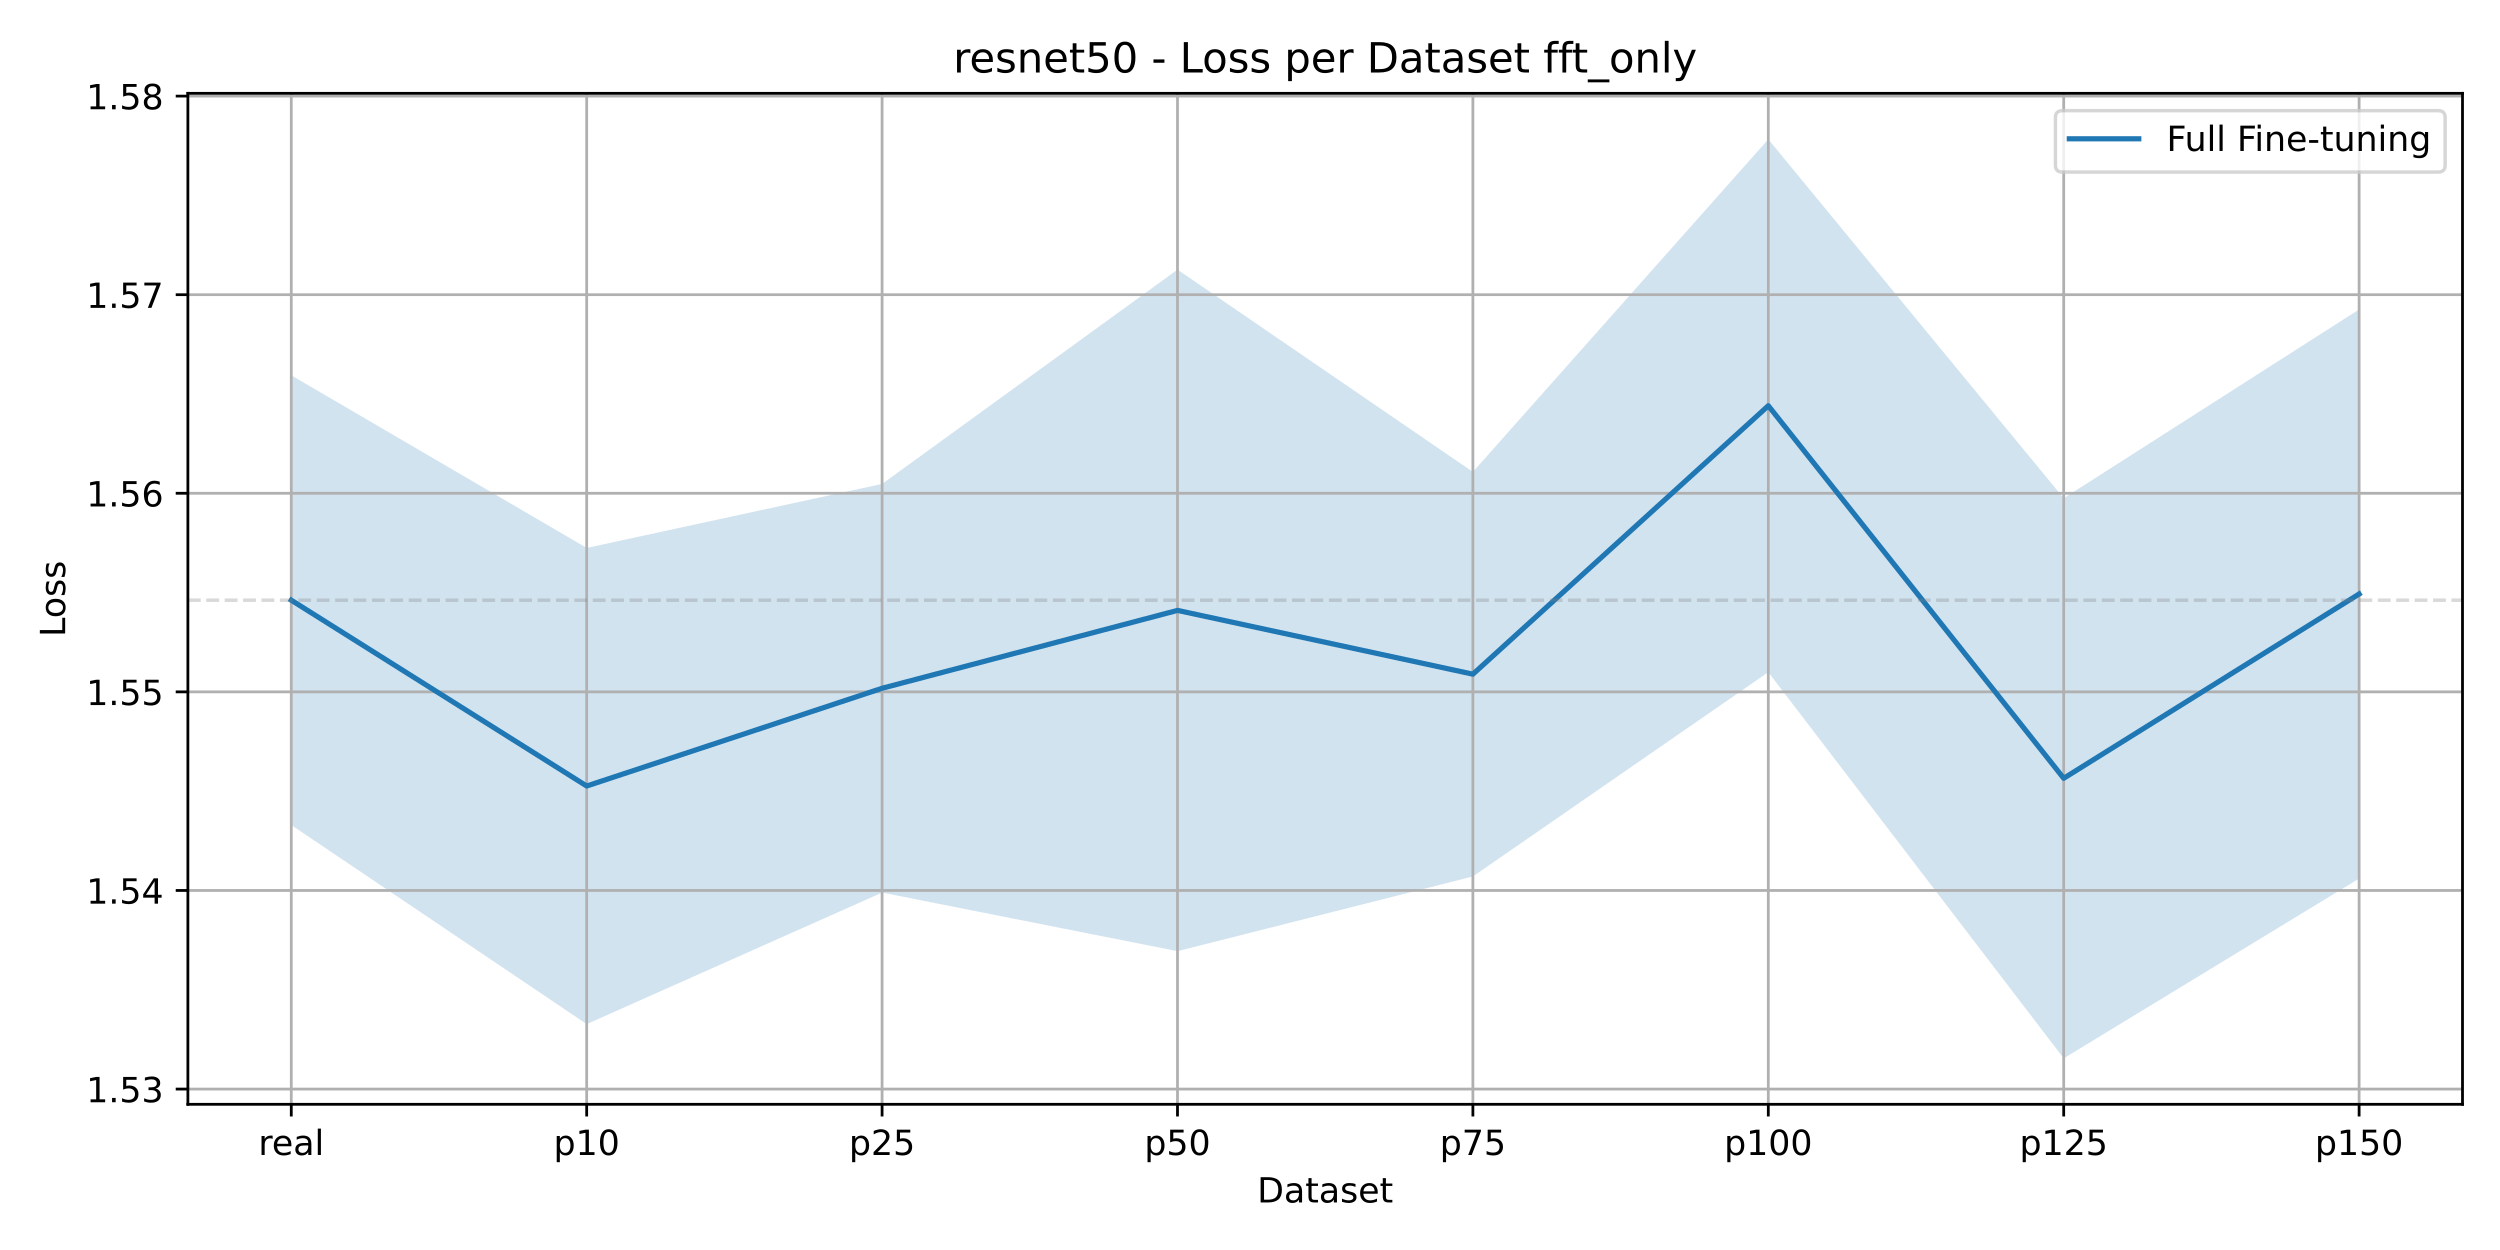
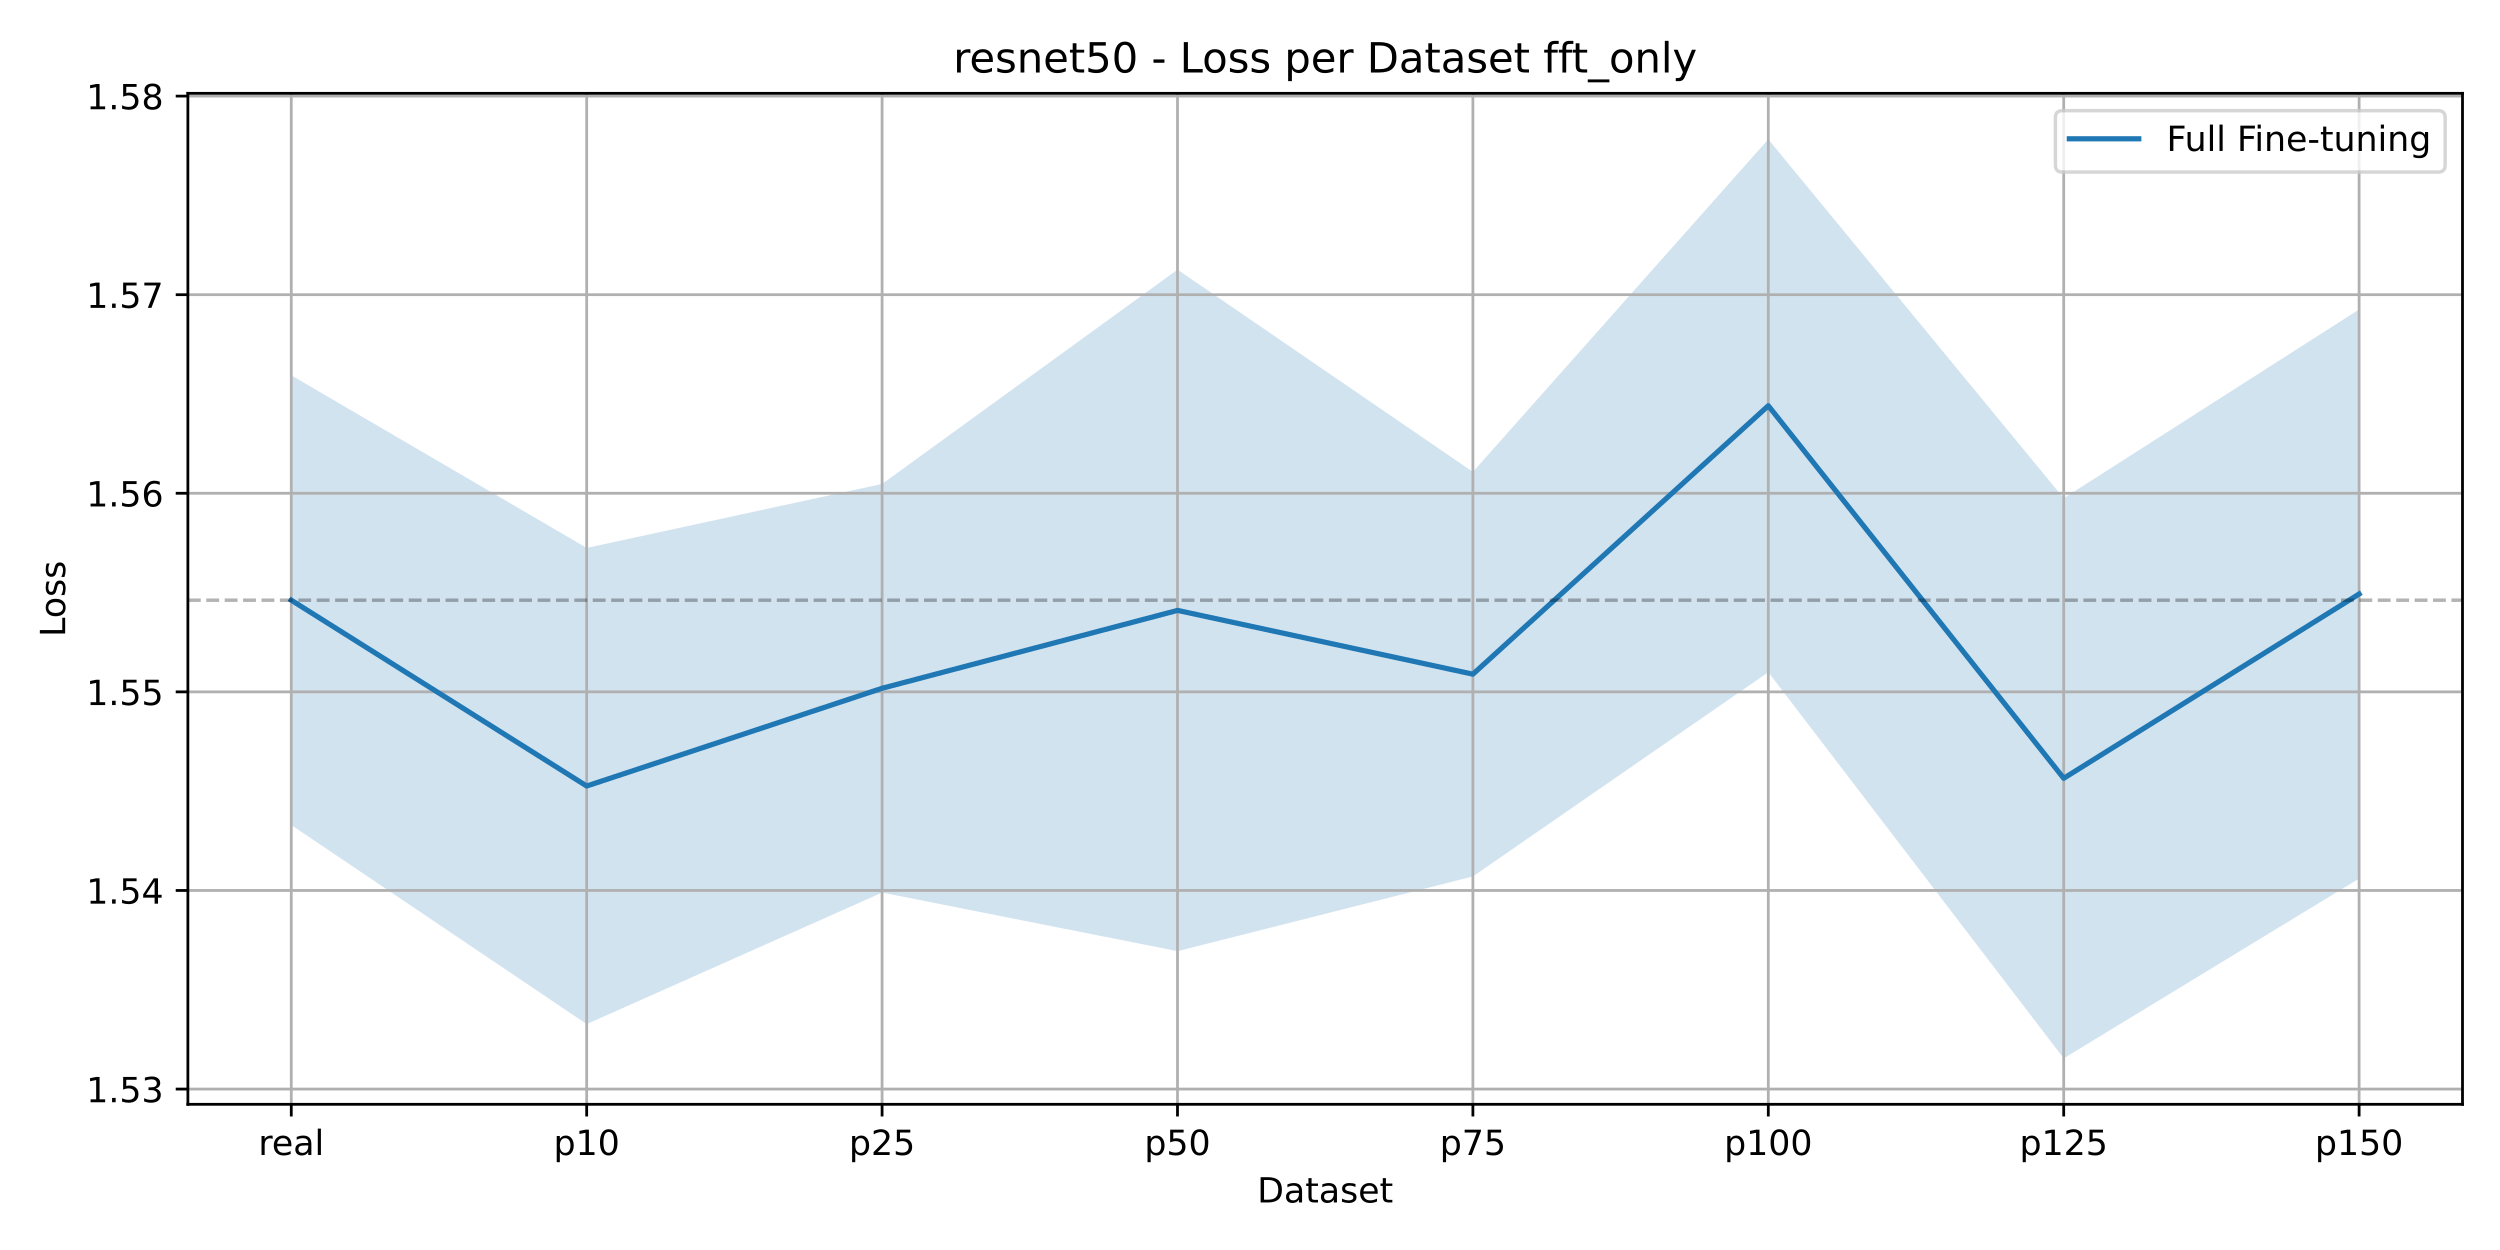
<svg xmlns="http://www.w3.org/2000/svg" xmlns:xlink="http://www.w3.org/1999/xlink" width="720pt" height="360pt" viewBox="0 0 720 360" version="1.1">
  <defs>
    <style type="text/css">*{stroke-linejoin: round; stroke-linecap: butt}</style>
  </defs>
  <g id="figure_1">
    <g id="patch_1">
      <path d="M 0 360  L 720 360  L 720 0  L 0 0  z " style="fill: #ffffff" />
    </g>
    <g id="axes_1">
      <g id="patch_2">
        <path d="M 54.11 318.04  L 709.2 318.04  L 709.2 26.88  L 54.11 26.88  z " style="fill: #ffffff" />
      </g>
      <g id="FillBetweenPolyCollection_1">
-         <path d="M 83.887 108.097  L 83.887 237.612  L 168.963 294.946  L 254.04 257.065  L 339.117 273.939  L 424.193 252.418  L 509.27 193.589  L 594.347 304.805  L 679.423 253.021  L 679.423 89.114  L 679.423 89.114  L 594.347 143.49  L 509.27 40.115  L 424.193 135.908  L 339.117 77.65  L 254.04 139.372  L 168.963 157.802  L 83.887 108.097  z " clip-path="url(#p32c1f73a90)" style="fill: #1f77b4; fill-opacity: 0.2" />
+         <path d="M 83.887 108.097  L 83.887 237.612  L 168.963 294.946  L 254.04 257.065  L 339.117 273.939  L 424.193 252.418  L 509.27 193.589  L 594.347 304.805  L 679.423 253.021  L 679.423 89.114  L 679.423 89.114  L 594.347 143.49  L 509.27 40.115  L 424.193 135.908  L 339.117 77.65  L 254.04 139.372  L 168.963 157.802  L 83.887 108.097  z " clip-path="url(#pfd8bf592e1)" style="fill: #1f77b4; fill-opacity: 0.2" />
      </g>
      <g id="matplotlib.axis_1">
        <g id="xtick_1">
          <g id="line2d_1">
-             <path d="M 83.887 318.04  L 83.887 26.88  " clip-path="url(#p32c1f73a90)" style="fill: none; stroke: #b0b0b0; stroke-width: 0.8; stroke-linecap: square" />
+             <path d="M 83.887 318.04  L 83.887 26.88  " clip-path="url(#pfd8bf592e1)" style="fill: none; stroke: #b0b0b0; stroke-width: 0.8; stroke-linecap: square" />
          </g>
          <g id="line2d_2">
            <defs>
-               <path id="m18069c3a94" d="M 0 0  L 0 3.5  " style="stroke: #000000; stroke-width: 0.8" />
+               <path id="m200a6dd848" d="M 0 0  L 0 3.5  " style="stroke: #000000; stroke-width: 0.8" />
            </defs>
            <g>
-               <use xlink:href="#m18069c3a94" x="83.887" y="318.04" style="stroke: #000000; stroke-width: 0.8" />
+               <use xlink:href="#m200a6dd848" x="83.887" y="318.04" style="stroke: #000000; stroke-width: 0.8" />
            </g>
          </g>
          <g id="text_1">
            <g transform="translate(74.41416 332.6384) scale(0.1 -0.1)">
              <defs>
                <path id="DejaVuSans-72" d="M 2631 2963  Q 2534 3019 2420 3045  Q 2306 3072 2169 3072  Q 1681 3072 1420 2755  Q 1159 2438 1159 1844  L 1159 0  L 581 0  L 581 3500  L 1159 3500  L 1159 2956  Q 1341 3275 1631 3429  Q 1922 3584 2338 3584  Q 2397 3584 2469 3576  Q 2541 3569 2628 3553  L 2631 2963  z " transform="scale(0.015625)" />
                <path id="DejaVuSans-65" d="M 3597 1894  L 3597 1613  L 953 1613  Q 991 1019 1311 708  Q 1631 397 2203 397  Q 2534 397 2845 478  Q 3156 559 3463 722  L 3463 178  Q 3153 47 2828 -22  Q 2503 -91 2169 -91  Q 1331 -91 842 396  Q 353 884 353 1716  Q 353 2575 817 3079  Q 1281 3584 2069 3584  Q 2775 3584 3186 3129  Q 3597 2675 3597 1894  z M 3022 2063  Q 3016 2534 2758 2815  Q 2500 3097 2075 3097  Q 1594 3097 1305 2825  Q 1016 2553 972 2059  L 3022 2063  z " transform="scale(0.015625)" />
                <path id="DejaVuSans-61" d="M 2194 1759  Q 1497 1759 1228 1600  Q 959 1441 959 1056  Q 959 750 1161 570  Q 1363 391 1709 391  Q 2188 391 2477 730  Q 2766 1069 2766 1631  L 2766 1759  L 2194 1759  z M 3341 1997  L 3341 0  L 2766 0  L 2766 531  Q 2569 213 2275 61  Q 1981 -91 1556 -91  Q 1019 -91 701 211  Q 384 513 384 1019  Q 384 1609 779 1909  Q 1175 2209 1959 2209  L 2766 2209  L 2766 2266  Q 2766 2663 2505 2880  Q 2244 3097 1772 3097  Q 1472 3097 1187 3025  Q 903 2953 641 2809  L 641 3341  Q 956 3463 1253 3523  Q 1550 3584 1831 3584  Q 2591 3584 2966 3190  Q 3341 2797 3341 1997  z " transform="scale(0.015625)" />
                <path id="DejaVuSans-6c" d="M 603 4863  L 1178 4863  L 1178 0  L 603 0  L 603 4863  z " transform="scale(0.015625)" />
              </defs>
              <use xlink:href="#DejaVuSans-72" />
              <use xlink:href="#DejaVuSans-65" transform="translate(38.86328 0)" />
              <use xlink:href="#DejaVuSans-61" transform="translate(100.3867 0)" />
              <use xlink:href="#DejaVuSans-6c" transform="translate(161.666 0)" />
            </g>
          </g>
        </g>
        <g id="xtick_2">
          <g id="line2d_3">
-             <path d="M 168.963 318.04  L 168.963 26.88  " clip-path="url(#p32c1f73a90)" style="fill: none; stroke: #b0b0b0; stroke-width: 0.8; stroke-linecap: square" />
+             <path d="M 168.963 318.04  L 168.963 26.88  " clip-path="url(#pfd8bf592e1)" style="fill: none; stroke: #b0b0b0; stroke-width: 0.8; stroke-linecap: square" />
          </g>
          <g id="line2d_4">
            <g>
-               <use xlink:href="#m18069c3a94" x="168.963" y="318.04" style="stroke: #000000; stroke-width: 0.8" />
+               <use xlink:href="#m200a6dd848" x="168.963" y="318.04" style="stroke: #000000; stroke-width: 0.8" />
            </g>
          </g>
          <g id="text_2">
            <g transform="translate(159.4267 332.6384) scale(0.1 -0.1)">
              <defs>
                <path id="DejaVuSans-70" d="M 1159 525  L 1159 -1331  L 581 -1331  L 581 3500  L 1159 3500  L 1159 2969  Q 1341 3281 1617 3432  Q 1894 3584 2278 3584  Q 2916 3584 3314 3078  Q 3713 2572 3713 1747  Q 3713 922 3314 415  Q 2916 -91 2278 -91  Q 1894 -91 1617 61  Q 1341 213 1159 525  z M 3116 1747  Q 3116 2381 2855 2742  Q 2594 3103 2138 3103  Q 1681 3103 1420 2742  Q 1159 2381 1159 1747  Q 1159 1113 1420 752  Q 1681 391 2138 391  Q 2594 391 2855 752  Q 3116 1113 3116 1747  z " transform="scale(0.015625)" />
                <path id="DejaVuSans-31" d="M 794 531  L 1825 531  L 1825 4091  L 703 3866  L 703 4441  L 1819 4666  L 2450 4666  L 2450 531  L 3481 531  L 3481 0  L 794 0  L 794 531  z " transform="scale(0.015625)" />
                <path id="DejaVuSans-30" d="M 2034 4250  Q 1547 4250 1301 3770  Q 1056 3291 1056 2328  Q 1056 1369 1301 889  Q 1547 409 2034 409  Q 2525 409 2770 889  Q 3016 1369 3016 2328  Q 3016 3291 2770 3770  Q 2525 4250 2034 4250  z M 2034 4750  Q 2819 4750 3233 4129  Q 3647 3509 3647 2328  Q 3647 1150 3233 529  Q 2819 -91 2034 -91  Q 1250 -91 836 529  Q 422 1150 422 2328  Q 422 3509 836 4129  Q 1250 4750 2034 4750  z " transform="scale(0.015625)" />
              </defs>
              <use xlink:href="#DejaVuSans-70" />
              <use xlink:href="#DejaVuSans-31" transform="translate(63.47656 0)" />
              <use xlink:href="#DejaVuSans-30" transform="translate(127.0996 0)" />
            </g>
          </g>
        </g>
        <g id="xtick_3">
          <g id="line2d_5">
-             <path d="M 254.04 318.04  L 254.04 26.88  " clip-path="url(#p32c1f73a90)" style="fill: none; stroke: #b0b0b0; stroke-width: 0.8; stroke-linecap: square" />
+             <path d="M 254.04 318.04  L 254.04 26.88  " clip-path="url(#pfd8bf592e1)" style="fill: none; stroke: #b0b0b0; stroke-width: 0.8; stroke-linecap: square" />
          </g>
          <g id="line2d_6">
            <g>
-               <use xlink:href="#m18069c3a94" x="254.04" y="318.04" style="stroke: #000000; stroke-width: 0.8" />
+               <use xlink:href="#m200a6dd848" x="254.04" y="318.04" style="stroke: #000000; stroke-width: 0.8" />
            </g>
          </g>
          <g id="text_3">
            <g transform="translate(244.5033 332.6384) scale(0.1 -0.1)">
              <defs>
                <path id="DejaVuSans-32" d="M 1228 531  L 3431 531  L 3431 0  L 469 0  L 469 531  Q 828 903 1448 1529  Q 2069 2156 2228 2338  Q 2531 2678 2651 2914  Q 2772 3150 2772 3378  Q 2772 3750 2511 3984  Q 2250 4219 1831 4219  Q 1534 4219 1204 4116  Q 875 4013 500 3803  L 500 4441  Q 881 4594 1212 4672  Q 1544 4750 1819 4750  Q 2544 4750 2975 4387  Q 3406 4025 3406 3419  Q 3406 3131 3298 2873  Q 3191 2616 2906 2266  Q 2828 2175 2409 1742  Q 1991 1309 1228 531  z " transform="scale(0.015625)" />
                <path id="DejaVuSans-35" d="M 691 4666  L 3169 4666  L 3169 4134  L 1269 4134  L 1269 2991  Q 1406 3038 1543 3061  Q 1681 3084 1819 3084  Q 2600 3084 3056 2656  Q 3513 2228 3513 1497  Q 3513 744 3044 326  Q 2575 -91 1722 -91  Q 1428 -91 1123 -41  Q 819 9 494 109  L 494 744  Q 775 591 1075 516  Q 1375 441 1709 441  Q 2250 441 2565 725  Q 2881 1009 2881 1497  Q 2881 1984 2565 2268  Q 2250 2553 1709 2553  Q 1456 2553 1204 2497  Q 953 2441 691 2322  L 691 4666  z " transform="scale(0.015625)" />
              </defs>
              <use xlink:href="#DejaVuSans-70" />
              <use xlink:href="#DejaVuSans-32" transform="translate(63.47656 0)" />
              <use xlink:href="#DejaVuSans-35" transform="translate(127.0996 0)" />
            </g>
          </g>
        </g>
        <g id="xtick_4">
          <g id="line2d_7">
-             <path d="M 339.117 318.04  L 339.117 26.88  " clip-path="url(#p32c1f73a90)" style="fill: none; stroke: #b0b0b0; stroke-width: 0.8; stroke-linecap: square" />
+             <path d="M 339.117 318.04  L 339.117 26.88  " clip-path="url(#pfd8bf592e1)" style="fill: none; stroke: #b0b0b0; stroke-width: 0.8; stroke-linecap: square" />
          </g>
          <g id="line2d_8">
            <g>
-               <use xlink:href="#m18069c3a94" x="339.117" y="318.04" style="stroke: #000000; stroke-width: 0.8" />
+               <use xlink:href="#m200a6dd848" x="339.117" y="318.04" style="stroke: #000000; stroke-width: 0.8" />
            </g>
          </g>
          <g id="text_4">
            <g transform="translate(329.58 332.6384) scale(0.1 -0.1)">
              <use xlink:href="#DejaVuSans-70" />
              <use xlink:href="#DejaVuSans-35" transform="translate(63.47656 0)" />
              <use xlink:href="#DejaVuSans-30" transform="translate(127.0996 0)" />
            </g>
          </g>
        </g>
        <g id="xtick_5">
          <g id="line2d_9">
-             <path d="M 424.193 318.04  L 424.193 26.88  " clip-path="url(#p32c1f73a90)" style="fill: none; stroke: #b0b0b0; stroke-width: 0.8; stroke-linecap: square" />
+             <path d="M 424.193 318.04  L 424.193 26.88  " clip-path="url(#pfd8bf592e1)" style="fill: none; stroke: #b0b0b0; stroke-width: 0.8; stroke-linecap: square" />
          </g>
          <g id="line2d_10">
            <g>
-               <use xlink:href="#m18069c3a94" x="424.193" y="318.04" style="stroke: #000000; stroke-width: 0.8" />
+               <use xlink:href="#m200a6dd848" x="424.193" y="318.04" style="stroke: #000000; stroke-width: 0.8" />
            </g>
          </g>
          <g id="text_5">
            <g transform="translate(414.6566 332.6384) scale(0.1 -0.1)">
              <defs>
                <path id="DejaVuSans-37" d="M 525 4666  L 3525 4666  L 3525 4397  L 1831 0  L 1172 0  L 2766 4134  L 525 4134  L 525 4666  z " transform="scale(0.015625)" />
              </defs>
              <use xlink:href="#DejaVuSans-70" />
              <use xlink:href="#DejaVuSans-37" transform="translate(63.47656 0)" />
              <use xlink:href="#DejaVuSans-35" transform="translate(127.0996 0)" />
            </g>
          </g>
        </g>
        <g id="xtick_6">
          <g id="line2d_11">
-             <path d="M 509.27 318.04  L 509.27 26.88  " clip-path="url(#p32c1f73a90)" style="fill: none; stroke: #b0b0b0; stroke-width: 0.8; stroke-linecap: square" />
+             <path d="M 509.27 318.04  L 509.27 26.88  " clip-path="url(#pfd8bf592e1)" style="fill: none; stroke: #b0b0b0; stroke-width: 0.8; stroke-linecap: square" />
          </g>
          <g id="line2d_12">
            <g>
-               <use xlink:href="#m18069c3a94" x="509.27" y="318.04" style="stroke: #000000; stroke-width: 0.8" />
+               <use xlink:href="#m200a6dd848" x="509.27" y="318.04" style="stroke: #000000; stroke-width: 0.8" />
            </g>
          </g>
          <g id="text_6">
            <g transform="translate(496.552 332.6384) scale(0.1 -0.1)">
              <use xlink:href="#DejaVuSans-70" />
              <use xlink:href="#DejaVuSans-31" transform="translate(63.47656 0)" />
              <use xlink:href="#DejaVuSans-30" transform="translate(127.0996 0)" />
              <use xlink:href="#DejaVuSans-30" transform="translate(190.7227 0)" />
            </g>
          </g>
        </g>
        <g id="xtick_7">
          <g id="line2d_13">
-             <path d="M 594.347 318.04  L 594.347 26.88  " clip-path="url(#p32c1f73a90)" style="fill: none; stroke: #b0b0b0; stroke-width: 0.8; stroke-linecap: square" />
+             <path d="M 594.347 318.04  L 594.347 26.88  " clip-path="url(#pfd8bf592e1)" style="fill: none; stroke: #b0b0b0; stroke-width: 0.8; stroke-linecap: square" />
          </g>
          <g id="line2d_14">
            <g>
-               <use xlink:href="#m18069c3a94" x="594.347" y="318.04" style="stroke: #000000; stroke-width: 0.8" />
+               <use xlink:href="#m200a6dd848" x="594.347" y="318.04" style="stroke: #000000; stroke-width: 0.8" />
            </g>
          </g>
          <g id="text_7">
            <g transform="translate(581.6286 332.6384) scale(0.1 -0.1)">
              <use xlink:href="#DejaVuSans-70" />
              <use xlink:href="#DejaVuSans-31" transform="translate(63.47656 0)" />
              <use xlink:href="#DejaVuSans-32" transform="translate(127.0996 0)" />
              <use xlink:href="#DejaVuSans-35" transform="translate(190.7227 0)" />
            </g>
          </g>
        </g>
        <g id="xtick_8">
          <g id="line2d_15">
-             <path d="M 679.423 318.04  L 679.423 26.88  " clip-path="url(#p32c1f73a90)" style="fill: none; stroke: #b0b0b0; stroke-width: 0.8; stroke-linecap: square" />
+             <path d="M 679.423 318.04  L 679.423 26.88  " clip-path="url(#pfd8bf592e1)" style="fill: none; stroke: #b0b0b0; stroke-width: 0.8; stroke-linecap: square" />
          </g>
          <g id="line2d_16">
            <g>
-               <use xlink:href="#m18069c3a94" x="679.423" y="318.04" style="stroke: #000000; stroke-width: 0.8" />
+               <use xlink:href="#m200a6dd848" x="679.423" y="318.04" style="stroke: #000000; stroke-width: 0.8" />
            </g>
          </g>
          <g id="text_8">
            <g transform="translate(666.7052 332.6384) scale(0.1 -0.1)">
              <use xlink:href="#DejaVuSans-70" />
              <use xlink:href="#DejaVuSans-31" transform="translate(63.47656 0)" />
              <use xlink:href="#DejaVuSans-35" transform="translate(127.0996 0)" />
              <use xlink:href="#DejaVuSans-30" transform="translate(190.7227 0)" />
            </g>
          </g>
        </g>
        <g id="text_9">
          <g transform="translate(362.0753 346.3166) scale(0.1 -0.1)">
            <defs>
              <path id="DejaVuSans-44" d="M 1259 4147  L 1259 519  L 2022 519  Q 2988 519 3436 956  Q 3884 1394 3884 2338  Q 3884 3275 3436 3711  Q 2988 4147 2022 4147  L 1259 4147  z M 628 4666  L 1925 4666  Q 3281 4666 3915 4102  Q 4550 3538 4550 2338  Q 4550 1131 3912 565  Q 3275 0 1925 0  L 628 0  L 628 4666  z " transform="scale(0.015625)" />
              <path id="DejaVuSans-74" d="M 1172 4494  L 1172 3500  L 2356 3500  L 2356 3053  L 1172 3053  L 1172 1153  Q 1172 725 1289 603  Q 1406 481 1766 481  L 2356 481  L 2356 0  L 1766 0  Q 1100 0 847 248  Q 594 497 594 1153  L 594 3053  L 172 3053  L 172 3500  L 594 3500  L 594 4494  L 1172 4494  z " transform="scale(0.015625)" />
              <path id="DejaVuSans-73" d="M 2834 3397  L 2834 2853  Q 2591 2978 2328 3040  Q 2066 3103 1784 3103  Q 1356 3103 1142 2972  Q 928 2841 928 2578  Q 928 2378 1081 2264  Q 1234 2150 1697 2047  L 1894 2003  Q 2506 1872 2764 1633  Q 3022 1394 3022 966  Q 3022 478 2636 193  Q 2250 -91 1575 -91  Q 1294 -91 989 -36  Q 684 19 347 128  L 347 722  Q 666 556 975 473  Q 1284 391 1588 391  Q 1994 391 2212 530  Q 2431 669 2431 922  Q 2431 1156 2273 1281  Q 2116 1406 1581 1522  L 1381 1569  Q 847 1681 609 1914  Q 372 2147 372 2553  Q 372 3047 722 3315  Q 1072 3584 1716 3584  Q 2034 3584 2315 3537  Q 2597 3491 2834 3397  z " transform="scale(0.015625)" />
            </defs>
            <use xlink:href="#DejaVuSans-44" />
            <use xlink:href="#DejaVuSans-61" transform="translate(77.00195 0)" />
            <use xlink:href="#DejaVuSans-74" transform="translate(138.2812 0)" />
            <use xlink:href="#DejaVuSans-61" transform="translate(177.4902 0)" />
            <use xlink:href="#DejaVuSans-73" transform="translate(238.7695 0)" />
            <use xlink:href="#DejaVuSans-65" transform="translate(290.8691 0)" />
            <use xlink:href="#DejaVuSans-74" transform="translate(352.3926 0)" />
          </g>
        </g>
      </g>
      <g id="matplotlib.axis_2">
        <g id="ytick_1">
          <g id="line2d_17">
-             <path d="M 54.11 313.645  L 709.2 313.645  " clip-path="url(#p32c1f73a90)" style="fill: none; stroke: #b0b0b0; stroke-width: 0.8; stroke-linecap: square" />
+             <path d="M 54.11 313.645  L 709.2 313.645  " clip-path="url(#pfd8bf592e1)" style="fill: none; stroke: #b0b0b0; stroke-width: 0.8; stroke-linecap: square" />
          </g>
          <g id="line2d_18">
            <defs>
-               <path id="me677011e54" d="M 0 0  L -3.5 0  " style="stroke: #000000; stroke-width: 0.8" />
+               <path id="mf33dce4da5" d="M 0 0  L -3.5 0  " style="stroke: #000000; stroke-width: 0.8" />
            </defs>
            <g>
-               <use xlink:href="#me677011e54" x="54.11" y="313.645" style="stroke: #000000; stroke-width: 0.8" />
+               <use xlink:href="#mf33dce4da5" x="54.11" y="313.645" style="stroke: #000000; stroke-width: 0.8" />
            </g>
          </g>
          <g id="text_10">
            <g transform="translate(24.84437 317.4445) scale(0.1 -0.1)">
              <defs>
                <path id="DejaVuSans-2e" d="M 684 794  L 1344 794  L 1344 0  L 684 0  L 684 794  z " transform="scale(0.015625)" />
                <path id="DejaVuSans-33" d="M 2597 2516  Q 3050 2419 3304 2112  Q 3559 1806 3559 1356  Q 3559 666 3084 287  Q 2609 -91 1734 -91  Q 1441 -91 1130 -33  Q 819 25 488 141  L 488 750  Q 750 597 1062 519  Q 1375 441 1716 441  Q 2309 441 2620 675  Q 2931 909 2931 1356  Q 2931 1769 2642 2001  Q 2353 2234 1838 2234  L 1294 2234  L 1294 2753  L 1863 2753  Q 2328 2753 2575 2939  Q 2822 3125 2822 3475  Q 2822 3834 2567 4026  Q 2313 4219 1838 4219  Q 1578 4219 1281 4162  Q 984 4106 628 3988  L 628 4550  Q 988 4650 1302 4700  Q 1616 4750 1894 4750  Q 2613 4750 3031 4423  Q 3450 4097 3450 3541  Q 3450 3153 3228 2886  Q 3006 2619 2597 2516  z " transform="scale(0.015625)" />
              </defs>
              <use xlink:href="#DejaVuSans-31" />
              <use xlink:href="#DejaVuSans-2e" transform="translate(63.62305 0)" />
              <use xlink:href="#DejaVuSans-35" transform="translate(95.41016 0)" />
              <use xlink:href="#DejaVuSans-33" transform="translate(159.0332 0)" />
            </g>
          </g>
        </g>
        <g id="ytick_2">
          <g id="line2d_19">
-             <path d="M 54.11 256.452  L 709.2 256.452  " clip-path="url(#p32c1f73a90)" style="fill: none; stroke: #b0b0b0; stroke-width: 0.8; stroke-linecap: square" />
+             <path d="M 54.11 256.452  L 709.2 256.452  " clip-path="url(#pfd8bf592e1)" style="fill: none; stroke: #b0b0b0; stroke-width: 0.8; stroke-linecap: square" />
          </g>
          <g id="line2d_20">
            <g>
-               <use xlink:href="#me677011e54" x="54.11" y="256.452" style="stroke: #000000; stroke-width: 0.8" />
+               <use xlink:href="#mf33dce4da5" x="54.11" y="256.452" style="stroke: #000000; stroke-width: 0.8" />
            </g>
          </g>
          <g id="text_11">
            <g transform="translate(24.84437 260.251) scale(0.1 -0.1)">
              <defs>
                <path id="DejaVuSans-34" d="M 2419 4116  L 825 1625  L 2419 1625  L 2419 4116  z M 2253 4666  L 3047 4666  L 3047 1625  L 3713 1625  L 3713 1100  L 3047 1100  L 3047 0  L 2419 0  L 2419 1100  L 313 1100  L 313 1709  L 2253 4666  z " transform="scale(0.015625)" />
              </defs>
              <use xlink:href="#DejaVuSans-31" />
              <use xlink:href="#DejaVuSans-2e" transform="translate(63.62305 0)" />
              <use xlink:href="#DejaVuSans-35" transform="translate(95.41016 0)" />
              <use xlink:href="#DejaVuSans-34" transform="translate(159.0332 0)" />
            </g>
          </g>
        </g>
        <g id="ytick_3">
          <g id="line2d_21">
-             <path d="M 54.11 199.258  L 709.2 199.258  " clip-path="url(#p32c1f73a90)" style="fill: none; stroke: #b0b0b0; stroke-width: 0.8; stroke-linecap: square" />
+             <path d="M 54.11 199.258  L 709.2 199.258  " clip-path="url(#pfd8bf592e1)" style="fill: none; stroke: #b0b0b0; stroke-width: 0.8; stroke-linecap: square" />
          </g>
          <g id="line2d_22">
            <g>
-               <use xlink:href="#me677011e54" x="54.11" y="199.258" style="stroke: #000000; stroke-width: 0.8" />
+               <use xlink:href="#mf33dce4da5" x="54.11" y="199.258" style="stroke: #000000; stroke-width: 0.8" />
            </g>
          </g>
          <g id="text_12">
            <g transform="translate(24.84437 203.0575) scale(0.1 -0.1)">
              <use xlink:href="#DejaVuSans-31" />
              <use xlink:href="#DejaVuSans-2e" transform="translate(63.62305 0)" />
              <use xlink:href="#DejaVuSans-35" transform="translate(95.41016 0)" />
              <use xlink:href="#DejaVuSans-35" transform="translate(159.0332 0)" />
            </g>
          </g>
        </g>
        <g id="ytick_4">
          <g id="line2d_23">
-             <path d="M 54.11 142.065  L 709.2 142.065  " clip-path="url(#p32c1f73a90)" style="fill: none; stroke: #b0b0b0; stroke-width: 0.8; stroke-linecap: square" />
+             <path d="M 54.11 142.065  L 709.2 142.065  " clip-path="url(#pfd8bf592e1)" style="fill: none; stroke: #b0b0b0; stroke-width: 0.8; stroke-linecap: square" />
          </g>
          <g id="line2d_24">
            <g>
-               <use xlink:href="#me677011e54" x="54.11" y="142.065" style="stroke: #000000; stroke-width: 0.8" />
+               <use xlink:href="#mf33dce4da5" x="54.11" y="142.065" style="stroke: #000000; stroke-width: 0.8" />
            </g>
          </g>
          <g id="text_13">
            <g transform="translate(24.84437 145.864) scale(0.1 -0.1)">
              <defs>
                <path id="DejaVuSans-36" d="M 2113 2584  Q 1688 2584 1439 2293  Q 1191 2003 1191 1497  Q 1191 994 1439 701  Q 1688 409 2113 409  Q 2538 409 2786 701  Q 3034 994 3034 1497  Q 3034 2003 2786 2293  Q 2538 2584 2113 2584  z M 3366 4563  L 3366 3988  Q 3128 4100 2886 4159  Q 2644 4219 2406 4219  Q 1781 4219 1451 3797  Q 1122 3375 1075 2522  Q 1259 2794 1537 2939  Q 1816 3084 2150 3084  Q 2853 3084 3261 2657  Q 3669 2231 3669 1497  Q 3669 778 3244 343  Q 2819 -91 2113 -91  Q 1303 -91 875 529  Q 447 1150 447 2328  Q 447 3434 972 4092  Q 1497 4750 2381 4750  Q 2619 4750 2861 4703  Q 3103 4656 3366 4563  z " transform="scale(0.015625)" />
              </defs>
              <use xlink:href="#DejaVuSans-31" />
              <use xlink:href="#DejaVuSans-2e" transform="translate(63.62305 0)" />
              <use xlink:href="#DejaVuSans-35" transform="translate(95.41016 0)" />
              <use xlink:href="#DejaVuSans-36" transform="translate(159.0332 0)" />
            </g>
          </g>
        </g>
        <g id="ytick_5">
          <g id="line2d_25">
-             <path d="M 54.11 84.871  L 709.2 84.871  " clip-path="url(#p32c1f73a90)" style="fill: none; stroke: #b0b0b0; stroke-width: 0.8; stroke-linecap: square" />
+             <path d="M 54.11 84.871  L 709.2 84.871  " clip-path="url(#pfd8bf592e1)" style="fill: none; stroke: #b0b0b0; stroke-width: 0.8; stroke-linecap: square" />
          </g>
          <g id="line2d_26">
            <g>
-               <use xlink:href="#me677011e54" x="54.11" y="84.871" style="stroke: #000000; stroke-width: 0.8" />
+               <use xlink:href="#mf33dce4da5" x="54.11" y="84.871" style="stroke: #000000; stroke-width: 0.8" />
            </g>
          </g>
          <g id="text_14">
            <g transform="translate(24.84437 88.67053) scale(0.1 -0.1)">
              <use xlink:href="#DejaVuSans-31" />
              <use xlink:href="#DejaVuSans-2e" transform="translate(63.62305 0)" />
              <use xlink:href="#DejaVuSans-35" transform="translate(95.41016 0)" />
              <use xlink:href="#DejaVuSans-37" transform="translate(159.0332 0)" />
            </g>
          </g>
        </g>
        <g id="ytick_6">
          <g id="line2d_27">
-             <path d="M 54.11 27.678  L 709.2 27.678  " clip-path="url(#p32c1f73a90)" style="fill: none; stroke: #b0b0b0; stroke-width: 0.8; stroke-linecap: square" />
+             <path d="M 54.11 27.678  L 709.2 27.678  " clip-path="url(#pfd8bf592e1)" style="fill: none; stroke: #b0b0b0; stroke-width: 0.8; stroke-linecap: square" />
          </g>
          <g id="line2d_28">
            <g>
-               <use xlink:href="#me677011e54" x="54.11" y="27.678" style="stroke: #000000; stroke-width: 0.8" />
+               <use xlink:href="#mf33dce4da5" x="54.11" y="27.678" style="stroke: #000000; stroke-width: 0.8" />
            </g>
          </g>
          <g id="text_15">
            <g transform="translate(24.84437 31.47703) scale(0.1 -0.1)">
              <defs>
                <path id="DejaVuSans-38" d="M 2034 2216  Q 1584 2216 1326 1975  Q 1069 1734 1069 1313  Q 1069 891 1326 650  Q 1584 409 2034 409  Q 2484 409 2743 651  Q 3003 894 3003 1313  Q 3003 1734 2745 1975  Q 2488 2216 2034 2216  z M 1403 2484  Q 997 2584 770 2862  Q 544 3141 544 3541  Q 544 4100 942 4425  Q 1341 4750 2034 4750  Q 2731 4750 3128 4425  Q 3525 4100 3525 3541  Q 3525 3141 3298 2862  Q 3072 2584 2669 2484  Q 3125 2378 3379 2068  Q 3634 1759 3634 1313  Q 3634 634 3220 271  Q 2806 -91 2034 -91  Q 1263 -91 848 271  Q 434 634 434 1313  Q 434 1759 690 2068  Q 947 2378 1403 2484  z M 1172 3481  Q 1172 3119 1398 2916  Q 1625 2713 2034 2713  Q 2441 2713 2670 2916  Q 2900 3119 2900 3481  Q 2900 3844 2670 4047  Q 2441 4250 2034 4250  Q 1625 4250 1398 4047  Q 1172 3844 1172 3481  z " transform="scale(0.015625)" />
              </defs>
              <use xlink:href="#DejaVuSans-31" />
              <use xlink:href="#DejaVuSans-2e" transform="translate(63.62305 0)" />
              <use xlink:href="#DejaVuSans-35" transform="translate(95.41016 0)" />
              <use xlink:href="#DejaVuSans-38" transform="translate(159.0332 0)" />
            </g>
          </g>
        </g>
        <g id="text_16">
          <g transform="translate(18.76469 183.4272) rotate(-90) scale(0.1 -0.1)">
            <defs>
              <path id="DejaVuSans-4c" d="M 628 4666  L 1259 4666  L 1259 531  L 3531 531  L 3531 0  L 628 0  L 628 4666  z " transform="scale(0.015625)" />
              <path id="DejaVuSans-6f" d="M 1959 3097  Q 1497 3097 1228 2736  Q 959 2375 959 1747  Q 959 1119 1226 758  Q 1494 397 1959 397  Q 2419 397 2687 759  Q 2956 1122 2956 1747  Q 2956 2369 2687 2733  Q 2419 3097 1959 3097  z M 1959 3584  Q 2709 3584 3137 3096  Q 3566 2609 3566 1747  Q 3566 888 3137 398  Q 2709 -91 1959 -91  Q 1206 -91 779 398  Q 353 888 353 1747  Q 353 2609 779 3096  Q 1206 3584 1959 3584  z " transform="scale(0.015625)" />
            </defs>
            <use xlink:href="#DejaVuSans-4c" />
            <use xlink:href="#DejaVuSans-6f" transform="translate(53.96289 0)" />
            <use xlink:href="#DejaVuSans-73" transform="translate(115.1445 0)" />
            <use xlink:href="#DejaVuSans-73" transform="translate(167.2441 0)" />
          </g>
        </g>
      </g>
      <g id="line2d_29">
-         <path d="M 83.887 172.855  L 168.963 226.374  L 254.04 198.219  L 339.117 175.795  L 424.193 194.163  L 509.27 116.852  L 594.347 224.148  L 679.423 171.068  " clip-path="url(#p32c1f73a90)" style="fill: none; stroke: #1f77b4; stroke-width: 1.5; stroke-linecap: square" />
+         <path d="M 83.887 172.855  L 168.963 226.374  L 254.04 198.219  L 339.117 175.795  L 424.193 194.163  L 509.27 116.852  L 594.347 224.148  L 679.423 171.068  " clip-path="url(#pfd8bf592e1)" style="fill: none; stroke: #1f77b4; stroke-width: 1.5; stroke-linecap: square" />
      </g>
      <g id="line2d_30">
-         <path d="M 54.11 172.855  L 709.2 172.855  " clip-path="url(#p32c1f73a90)" style="fill: none; stroke-dasharray: 3.7,1.6; stroke-dashoffset: 0; stroke: #808080; stroke-opacity: 0.3" />
+         <path d="M 54.11 172.855  L 709.2 172.855  " clip-path="url(#pfd8bf592e1)" style="fill: none; stroke-dasharray: 3.7,1.6; stroke-dashoffset: 0; stroke: #000000; stroke-opacity: 0.3" />
      </g>
      <g id="patch_3">
        <path d="M 54.11 318.04  L 54.11 26.88  " style="fill: none; stroke: #000000; stroke-width: 0.8; stroke-linejoin: miter; stroke-linecap: square" />
      </g>
      <g id="patch_4">
        <path d="M 709.2 318.04  L 709.2 26.88  " style="fill: none; stroke: #000000; stroke-width: 0.8; stroke-linejoin: miter; stroke-linecap: square" />
      </g>
      <g id="patch_5">
        <path d="M 54.11 318.04  L 709.2 318.04  " style="fill: none; stroke: #000000; stroke-width: 0.8; stroke-linejoin: miter; stroke-linecap: square" />
      </g>
      <g id="patch_6">
        <path d="M 54.11 26.88  L 709.2 26.88  " style="fill: none; stroke: #000000; stroke-width: 0.8; stroke-linejoin: miter; stroke-linecap: square" />
      </g>
      <g id="text_17">
        <g transform="translate(274.5381 20.88) scale(0.12 -0.12)">
          <defs>
            <path id="DejaVuSans-6e" d="M 3513 2113  L 3513 0  L 2938 0  L 2938 2094  Q 2938 2591 2744 2837  Q 2550 3084 2163 3084  Q 1697 3084 1428 2787  Q 1159 2491 1159 1978  L 1159 0  L 581 0  L 581 3500  L 1159 3500  L 1159 2956  Q 1366 3272 1645 3428  Q 1925 3584 2291 3584  Q 2894 3584 3203 3211  Q 3513 2838 3513 2113  z " transform="scale(0.015625)" />
            <path id="DejaVuSans-20" transform="scale(0.015625)" />
            <path id="DejaVuSans-2d" d="M 313 2009  L 1997 2009  L 1997 1497  L 313 1497  L 313 2009  z " transform="scale(0.015625)" />
            <path id="DejaVuSans-66" d="M 2375 4863  L 2375 4384  L 1825 4384  Q 1516 4384 1395 4259  Q 1275 4134 1275 3809  L 1275 3500  L 2222 3500  L 2222 3053  L 1275 3053  L 1275 0  L 697 0  L 697 3053  L 147 3053  L 147 3500  L 697 3500  L 697 3744  Q 697 4328 969 4595  Q 1241 4863 1831 4863  L 2375 4863  z " transform="scale(0.015625)" />
            <path id="DejaVuSans-5f" d="M 3263 -1063  L 3263 -1509  L -63 -1509  L -63 -1063  L 3263 -1063  z " transform="scale(0.015625)" />
            <path id="DejaVuSans-79" d="M 2059 -325  Q 1816 -950 1584 -1140  Q 1353 -1331 966 -1331  L 506 -1331  L 506 -850  L 844 -850  Q 1081 -850 1212 -737  Q 1344 -625 1503 -206  L 1606 56  L 191 3500  L 800 3500  L 1894 763  L 2988 3500  L 3597 3500  L 2059 -325  z " transform="scale(0.015625)" />
          </defs>
          <use xlink:href="#DejaVuSans-72" />
          <use xlink:href="#DejaVuSans-65" transform="translate(38.86328 0)" />
          <use xlink:href="#DejaVuSans-73" transform="translate(100.3867 0)" />
          <use xlink:href="#DejaVuSans-6e" transform="translate(152.4863 0)" />
          <use xlink:href="#DejaVuSans-65" transform="translate(215.8652 0)" />
          <use xlink:href="#DejaVuSans-74" transform="translate(277.3887 0)" />
          <use xlink:href="#DejaVuSans-35" transform="translate(316.5977 0)" />
          <use xlink:href="#DejaVuSans-30" transform="translate(380.2207 0)" />
          <use xlink:href="#DejaVuSans-20" transform="translate(443.8438 0)" />
          <use xlink:href="#DejaVuSans-2d" transform="translate(475.6309 0)" />
          <use xlink:href="#DejaVuSans-20" transform="translate(511.7148 0)" />
          <use xlink:href="#DejaVuSans-4c" transform="translate(543.502 0)" />
          <use xlink:href="#DejaVuSans-6f" transform="translate(597.4648 0)" />
          <use xlink:href="#DejaVuSans-73" transform="translate(658.6465 0)" />
          <use xlink:href="#DejaVuSans-73" transform="translate(710.7461 0)" />
          <use xlink:href="#DejaVuSans-20" transform="translate(762.8457 0)" />
          <use xlink:href="#DejaVuSans-70" transform="translate(794.6328 0)" />
          <use xlink:href="#DejaVuSans-65" transform="translate(858.1094 0)" />
          <use xlink:href="#DejaVuSans-72" transform="translate(919.6328 0)" />
          <use xlink:href="#DejaVuSans-20" transform="translate(960.7461 0)" />
          <use xlink:href="#DejaVuSans-44" transform="translate(992.5332 0)" />
          <use xlink:href="#DejaVuSans-61" transform="translate(1069.535 0)" />
          <use xlink:href="#DejaVuSans-74" transform="translate(1130.814 0)" />
          <use xlink:href="#DejaVuSans-61" transform="translate(1170.023 0)" />
          <use xlink:href="#DejaVuSans-73" transform="translate(1231.303 0)" />
          <use xlink:href="#DejaVuSans-65" transform="translate(1283.402 0)" />
          <use xlink:href="#DejaVuSans-74" transform="translate(1344.926 0)" />
          <use xlink:href="#DejaVuSans-20" transform="translate(1384.135 0)" />
          <use xlink:href="#DejaVuSans-66" transform="translate(1415.922 0)" />
          <use xlink:href="#DejaVuSans-66" transform="translate(1451.127 0)" />
          <use xlink:href="#DejaVuSans-74" transform="translate(1484.582 0)" />
          <use xlink:href="#DejaVuSans-5f" transform="translate(1523.791 0)" />
          <use xlink:href="#DejaVuSans-6f" transform="translate(1573.791 0)" />
          <use xlink:href="#DejaVuSans-6e" transform="translate(1634.973 0)" />
          <use xlink:href="#DejaVuSans-6c" transform="translate(1698.352 0)" />
          <use xlink:href="#DejaVuSans-79" transform="translate(1726.135 0)" />
        </g>
      </g>
      <g id="legend_1">
        <g id="patch_7">
          <path d="M 593.964 49.558  L 702.2 49.558  Q 704.2 49.558 704.2 47.558  L 704.2 33.88  Q 704.2 31.88 702.2 31.88  L 593.964 31.88  Q 591.964 31.88 591.964 33.88  L 591.964 47.558  Q 591.964 49.558 593.964 49.558  z " style="fill: #ffffff; opacity: 0.8; stroke: #cccccc; stroke-linejoin: miter" />
        </g>
        <g id="line2d_31">
          <path d="M 595.964 39.978  L 605.964 39.978  L 615.964 39.978  " style="fill: none; stroke: #1f77b4; stroke-width: 1.5; stroke-linecap: square" />
        </g>
        <g id="text_18">
          <g transform="translate(623.9641 43.47844) scale(0.1 -0.1)">
            <defs>
              <path id="DejaVuSans-46" d="M 628 4666  L 3309 4666  L 3309 4134  L 1259 4134  L 1259 2759  L 3109 2759  L 3109 2228  L 1259 2228  L 1259 0  L 628 0  L 628 4666  z " transform="scale(0.015625)" />
              <path id="DejaVuSans-75" d="M 544 1381  L 544 3500  L 1119 3500  L 1119 1403  Q 1119 906 1312 657  Q 1506 409 1894 409  Q 2359 409 2629 706  Q 2900 1003 2900 1516  L 2900 3500  L 3475 3500  L 3475 0  L 2900 0  L 2900 538  Q 2691 219 2414 64  Q 2138 -91 1772 -91  Q 1169 -91 856 284  Q 544 659 544 1381  z M 1991 3584  L 1991 3584  z " transform="scale(0.015625)" />
              <path id="DejaVuSans-69" d="M 603 3500  L 1178 3500  L 1178 0  L 603 0  L 603 3500  z M 603 4863  L 1178 4863  L 1178 4134  L 603 4134  L 603 4863  z " transform="scale(0.015625)" />
              <path id="DejaVuSans-67" d="M 2906 1791  Q 2906 2416 2648 2759  Q 2391 3103 1925 3103  Q 1463 3103 1205 2759  Q 947 2416 947 1791  Q 947 1169 1205 825  Q 1463 481 1925 481  Q 2391 481 2648 825  Q 2906 1169 2906 1791  z M 3481 434  Q 3481 -459 3084 -895  Q 2688 -1331 1869 -1331  Q 1566 -1331 1297 -1286  Q 1028 -1241 775 -1147  L 775 -588  Q 1028 -725 1275 -790  Q 1522 -856 1778 -856  Q 2344 -856 2625 -561  Q 2906 -266 2906 331  L 2906 616  Q 2728 306 2450 153  Q 2172 0 1784 0  Q 1141 0 747 490  Q 353 981 353 1791  Q 353 2603 747 3093  Q 1141 3584 1784 3584  Q 2172 3584 2450 3431  Q 2728 3278 2906 2969  L 2906 3500  L 3481 3500  L 3481 434  z " transform="scale(0.015625)" />
            </defs>
            <use xlink:href="#DejaVuSans-46" />
            <use xlink:href="#DejaVuSans-75" transform="translate(52.01953 0)" />
            <use xlink:href="#DejaVuSans-6c" transform="translate(115.3984 0)" />
            <use xlink:href="#DejaVuSans-6c" transform="translate(143.1816 0)" />
            <use xlink:href="#DejaVuSans-20" transform="translate(170.9648 0)" />
            <use xlink:href="#DejaVuSans-46" transform="translate(202.752 0)" />
            <use xlink:href="#DejaVuSans-69" transform="translate(253.0215 0)" />
            <use xlink:href="#DejaVuSans-6e" transform="translate(280.8047 0)" />
            <use xlink:href="#DejaVuSans-65" transform="translate(344.1836 0)" />
            <use xlink:href="#DejaVuSans-2d" transform="translate(405.707 0)" />
            <use xlink:href="#DejaVuSans-74" transform="translate(441.791 0)" />
            <use xlink:href="#DejaVuSans-75" transform="translate(481 0)" />
            <use xlink:href="#DejaVuSans-6e" transform="translate(544.3789 0)" />
            <use xlink:href="#DejaVuSans-69" transform="translate(607.7578 0)" />
            <use xlink:href="#DejaVuSans-6e" transform="translate(635.541 0)" />
            <use xlink:href="#DejaVuSans-67" transform="translate(698.9199 0)" />
          </g>
        </g>
      </g>
    </g>
  </g>
  <defs>
-     <clipPath id="p32c1f73a90">
+     <clipPath id="pfd8bf592e1">
      <rect x="54.11" y="26.88" width="655.09" height="291.16" />
    </clipPath>
  </defs>
</svg>
